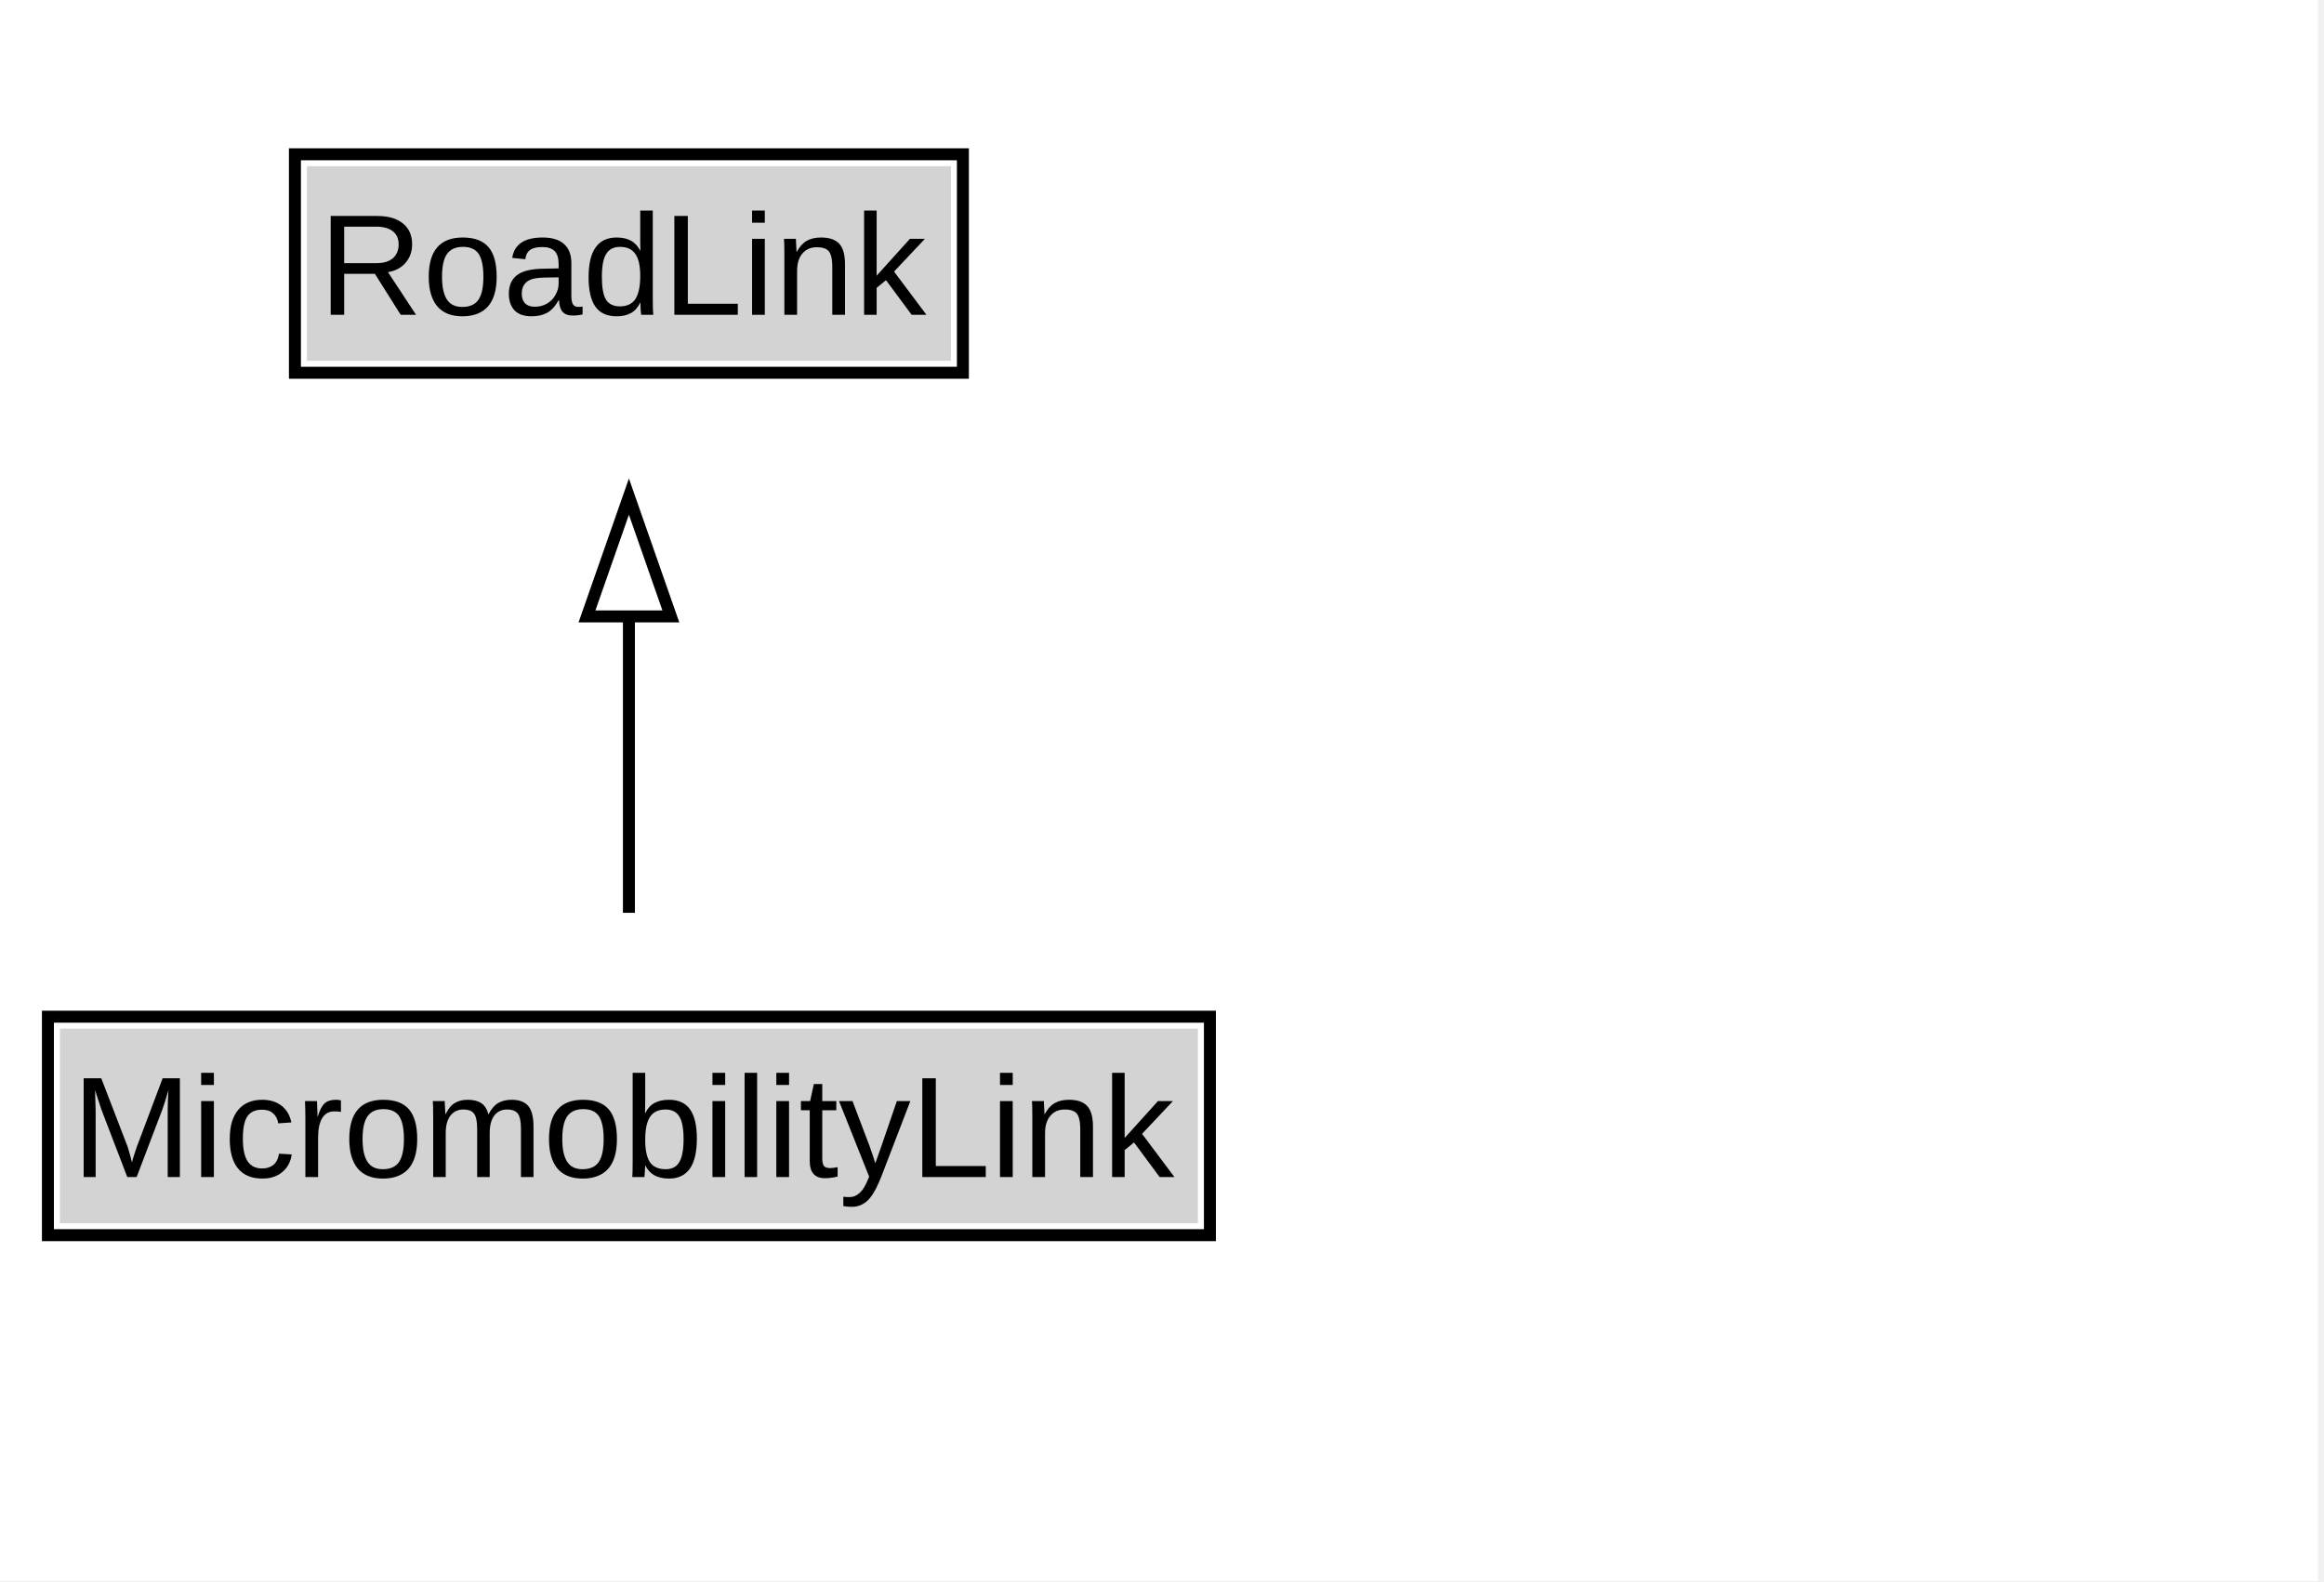
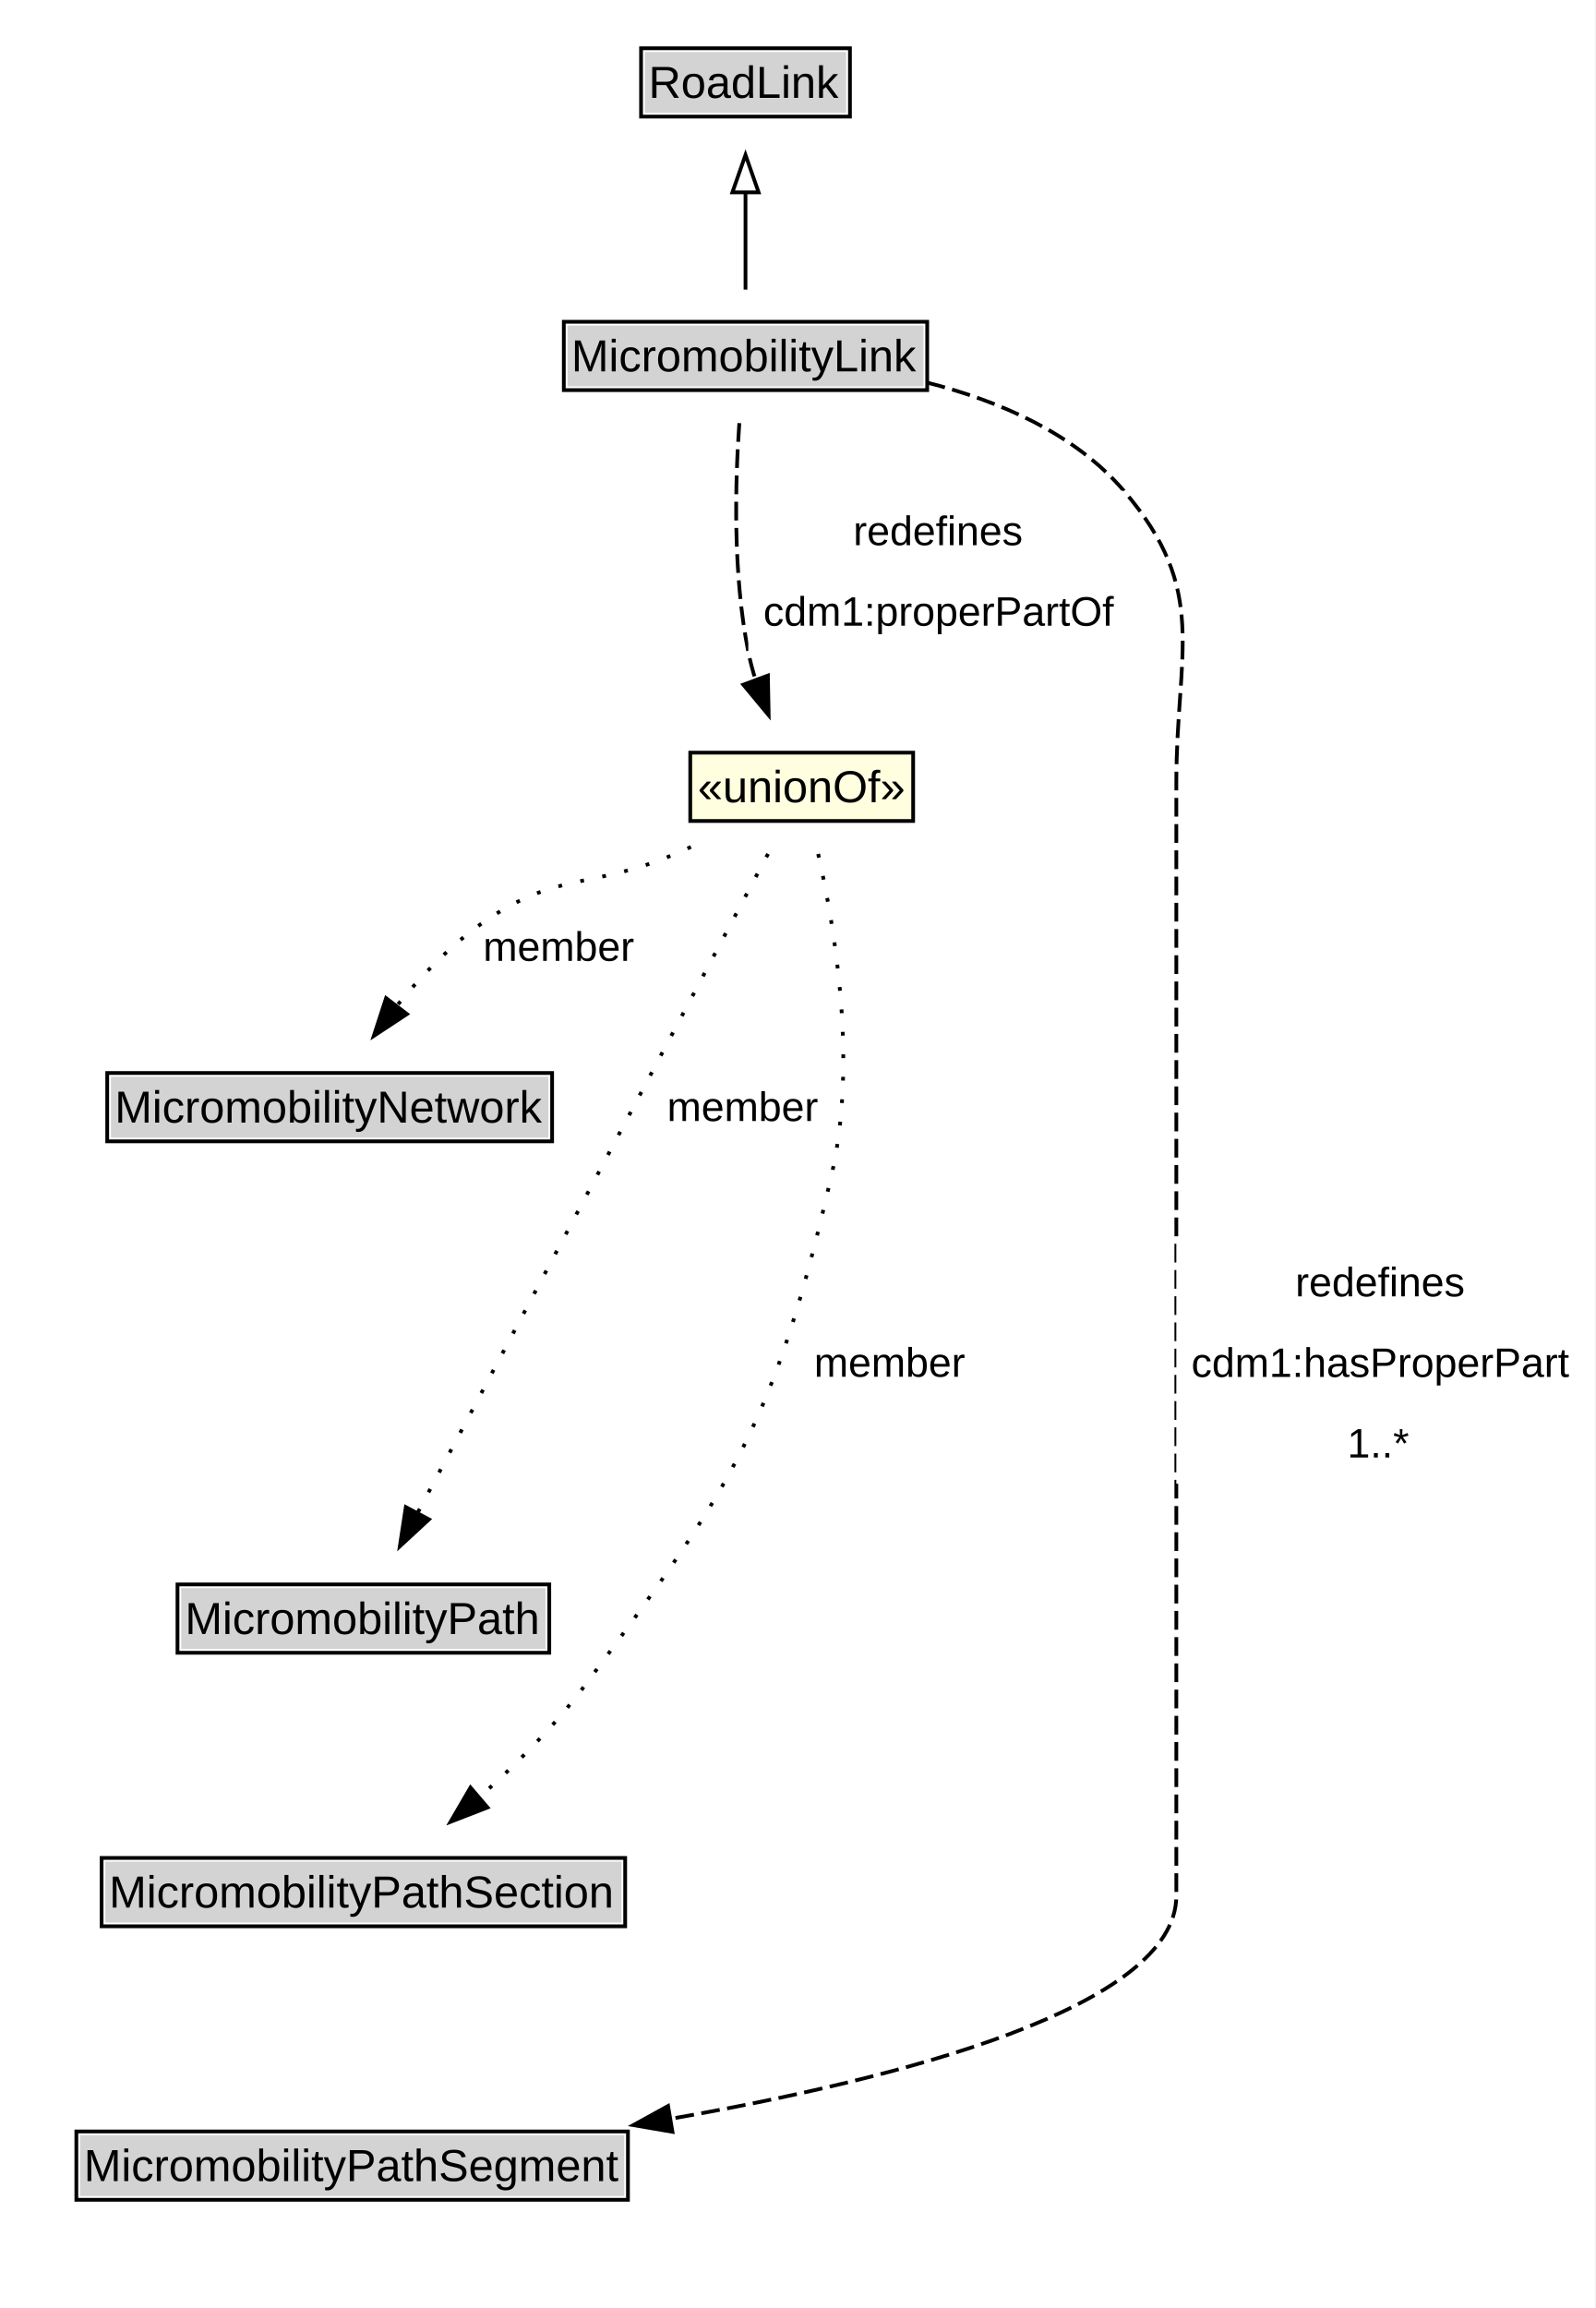
- <svg xmlns="http://www.w3.org/2000/svg" xmlns:xlink="http://www.w3.org/1999/xlink" width="194pt" height="132pt" viewBox="0.00 0.00 194.00 132.00">
-   <g id="graph0" class="graph" transform="scale(1 1) rotate(0) translate(4 128)">
-     <polygon fill="white" stroke="none" points="-4,4 -4,-128 189.5,-128 189.5,4 -4,4" />
-     <g id="clust2" class="cluster">
+ <svg xmlns="http://www.w3.org/2000/svg" xmlns:xlink="http://www.w3.org/1999/xlink" width="426pt" height="616pt" viewBox="0.00 0.00 426.00 616.00">
+   <g id="graph0" class="graph" transform="scale(1 1) rotate(0) translate(4 612)">
+     <polygon fill="white" stroke="none" points="-4,4 -4,-612 421.75,-612 421.75,4 -4,4" />
+     <g id="clust3" class="cluster">
</g>
    <g id="node1" class="node">
      <g id="a_node1">
-         <a xlink:href="../MicromobilityLink.md" xlink:title="&lt;TABLE&gt;">
-           <polygon fill="lightgray" stroke="none" points="1,-25.88 1,-42.12 96,-42.12 96,-25.88 1,-25.88" />
-           <text xml:space="preserve" text-anchor="start" x="2" y="-29.73" font-family="Arial" font-size="12.00">MicromobilityLink</text>
-           <polygon fill="none" stroke="black" points="0,-24.88 0,-43.12 97,-43.12 97,-24.88 0,-24.88" />
+         <a xlink:href="../RoadLink" xlink:title="&lt;TABLE&gt;">
+           <polygon fill="lightgray" stroke="none" points="168.12,-581.88 168.12,-598.12 221.88,-598.12 221.88,-581.88 168.12,-581.88" />
+           <text xml:space="preserve" text-anchor="start" x="169.12" y="-585.88" font-family="Arial" font-size="12.00">RoadLink</text>
+           <polygon fill="none" stroke="black" points="167.12,-580.88 167.12,-599.12 222.88,-599.12 222.88,-580.88 167.12,-580.88" />
        </a>
      </g>
    </g>
-     <g id="node3" class="node">
-       <g id="a_node3">
-         <a xlink:href="../RoadLink.md" xlink:title="&lt;TABLE&gt;">
-           <polygon fill="lightgray" stroke="none" points="21.62,-97.88 21.62,-114.12 75.38,-114.12 75.38,-97.88 21.62,-97.88" />
-           <text xml:space="preserve" text-anchor="start" x="22.62" y="-101.72" font-family="Arial" font-size="12.00">RoadLink</text>
-           <polygon fill="none" stroke="black" points="20.62,-96.88 20.62,-115.12 76.38,-115.12 76.38,-96.88 20.62,-96.88" />
+     <g id="node2" class="node">
+       <g id="a_node2">
+         <a xlink:href="../MicromobilityLink" xlink:title="&lt;TABLE&gt;">
+           <polygon fill="lightgray" stroke="none" points="147.5,-508.88 147.5,-525.12 242.5,-525.12 242.5,-508.88 147.5,-508.88" />
+           <text xml:space="preserve" text-anchor="start" x="148.5" y="-512.88" font-family="Arial" font-size="12.00">MicromobilityLink</text>
+           <polygon fill="none" stroke="black" points="146.5,-507.88 146.5,-526.12 243.5,-526.12 243.5,-507.88 146.5,-507.88" />
        </a>
      </g>
    </g>
    <g id="edge1" class="edge">
-       <path fill="none" stroke="black" d="M48.5,-51.79C48.5,-59.25 48.5,-68.24 48.5,-76.69" />
-       <polygon fill="none" stroke="black" points="45,-76.54 48.5,-86.54 52,-76.54 45,-76.54" />
+       <path fill="none" stroke="black" d="M195,-534.71C195,-542.47 195,-551.92 195,-560.74" />
+       <polygon fill="none" stroke="black" points="191.5,-560.66 195,-570.66 198.5,-560.66 191.5,-560.66" />
+     </g>
+     <g id="node7" class="node">
+       <g id="a_node7">
+         <a xlink:href="../MicromobilityPathSegment" xlink:title="&lt;TABLE&gt;">
+           <polygon fill="lightgray" stroke="none" points="17.38,-25.88 17.38,-42.12 162.62,-42.12 162.62,-25.88 17.38,-25.88" />
+           <text xml:space="preserve" text-anchor="start" x="18.38" y="-29.88" font-family="Arial" font-size="12.00">MicromobilityPathSegment</text>
+           <polygon fill="none" stroke="black" points="16.38,-24.88 16.38,-43.12 163.62,-43.12 163.62,-24.88 16.38,-24.88" />
+         </a>
+       </g>
+     </g>
+     <g id="edge11" class="edge">
+       <path fill="none" stroke="black" stroke-dasharray="5,2" d="M243.4,-509.91C262.41,-505.08 282.79,-496.44 296,-481 318.89,-454.23 310,-438.22 310,-403 310,-403 310,-403 310,-106 310,-76.33 236.6,-57.24 174.59,-46.42" />
+       <polygon fill="black" stroke="black" points="175.5,-43.02 165.06,-44.81 174.33,-49.92 175.5,-43.02" />
+       <polygon fill="white" stroke="none" points="310,-216 310,-280.5 417.75,-280.5 417.75,-216 310,-216" />
+       <text xml:space="preserve" text-anchor="start" x="341.75" y="-266" font-family="Arial" font-size="11.00">redefines</text>
+       <text xml:space="preserve" text-anchor="start" x="314" y="-244.5" font-family="Arial" font-size="11.00">cdm1:hasProperPart</text>
+       <text xml:space="preserve" text-anchor="start" x="355.62" y="-223" font-family="Arial" font-size="11.00">1..*</text>
+     </g>
+     <g id="node8" class="node">
+       <polygon fill="lightyellow" stroke="none" points="180.25,-392.88 180.25,-411.12 239.75,-411.12 239.75,-392.88 180.25,-392.88" />
+       <text xml:space="preserve" text-anchor="start" x="182.25" y="-397.88" font-family="Arial" font-size="12.00">«unionOf»</text>
+       <polygon fill="none" stroke="black" points="180.25,-392.88 180.25,-411.12 239.75,-411.12 239.75,-392.88 180.25,-392.88" />
+     </g>
+     <g id="edge10" class="edge">
+       <path fill="none" stroke="black" stroke-dasharray="5,2" d="M193.35,-499.07C192.22,-483.15 191.59,-458.71 195.75,-438 196.25,-435.49 196.93,-432.93 197.73,-430.4" />
+       <polygon fill="black" stroke="black" points="200.98,-431.7 201.18,-421.11 194.42,-429.26 200.98,-431.7" />
+       <polygon fill="white" stroke="none" points="195.75,-438 195.75,-481 296,-481 296,-438 195.75,-438" />
+       <text xml:space="preserve" text-anchor="start" x="223.75" y="-466.5" font-family="Arial" font-size="11.00">redefines</text>
+       <text xml:space="preserve" text-anchor="start" x="199.75" y="-445" font-family="Arial" font-size="11.00">cdm1:properPartOf</text>
+     </g>
+     <g id="node4" class="node">
+       <g id="a_node4">
+         <a xlink:href="../MicromobilityNetwork" xlink:title="&lt;TABLE&gt;">
+           <polygon fill="lightgray" stroke="none" points="25.62,-308.38 25.62,-324.62 142.38,-324.62 142.38,-308.38 25.62,-308.38" />
+           <text xml:space="preserve" text-anchor="start" x="26.62" y="-312.38" font-family="Arial" font-size="12.00">MicromobilityNetwork</text>
+           <polygon fill="none" stroke="black" points="24.62,-307.38 24.62,-325.62 143.38,-325.62 143.38,-307.38 24.62,-307.38" />
+         </a>
+       </g>
+     </g>
+     <g id="node5" class="node">
+       <g id="a_node5">
+         <a xlink:href="../MicromobilityPath" xlink:title="&lt;TABLE&gt;">
+           <polygon fill="lightgray" stroke="none" points="44.38,-171.88 44.38,-188.12 141.62,-188.12 141.62,-171.88 44.38,-171.88" />
+           <text xml:space="preserve" text-anchor="start" x="45.38" y="-175.88" font-family="Arial" font-size="12.00">MicromobilityPath</text>
+           <polygon fill="none" stroke="black" points="43.38,-170.88 43.38,-189.12 142.62,-189.12 142.62,-170.88 43.38,-170.88" />
+         </a>
+       </g>
+     </g>
+     <g id="node6" class="node">
+       <g id="a_node6">
+         <a xlink:href="../MicromobilityPathSection" xlink:title="&lt;TABLE&gt;">
+           <polygon fill="lightgray" stroke="none" points="24.12,-98.88 24.12,-115.12 161.88,-115.12 161.88,-98.88 24.12,-98.88" />
+           <text xml:space="preserve" text-anchor="start" x="25.12" y="-102.88" font-family="Arial" font-size="12.00">MicromobilityPathSection</text>
+           <polygon fill="none" stroke="black" points="23.12,-97.88 23.12,-116.12 162.88,-116.12 162.88,-97.88 23.12,-97.88" />
+         </a>
+       </g>
+     </g>
+     <g id="edge7" class="edge">
+       <path fill="none" stroke="black" stroke-dasharray="1,5" d="M180.43,-385.95C178.94,-385.27 177.46,-384.62 176,-384 153.98,-374.63 144.96,-379.58 125.25,-366 116.39,-359.89 108.3,-351.42 101.68,-343.26" />
+       <polygon fill="black" stroke="black" points="104.63,-341.35 95.78,-335.52 99.06,-345.6 104.63,-341.35" />
+       <text xml:space="preserve" text-anchor="middle" x="145.12" y="-355.55" font-family="Arial" font-size="11.00">member</text>
+     </g>
+     <g id="edge8" class="edge">
+       <path fill="none" stroke="black" stroke-dasharray="1,5" d="M201.01,-384.1C180.85,-346.19 131.87,-254.08 107.4,-208.08" />
+       <polygon fill="black" stroke="black" points="110.51,-206.48 102.73,-199.29 104.33,-209.76 110.51,-206.48" />
+       <text xml:space="preserve" text-anchor="middle" x="194.22" y="-312.8" font-family="Arial" font-size="11.00">member</text>
+     </g>
+     <g id="edge9" class="edge">
+       <path fill="none" stroke="black" stroke-dasharray="1,5" d="M214.4,-384.08C219.02,-363.57 224.78,-328.08 218,-298.5 202.95,-232.82 192.24,-216.05 152,-162 143.92,-151.15 133.44,-140.73 123.56,-131.99" />
+       <polygon fill="black" stroke="black" points="126.14,-129.59 116.26,-125.76 121.59,-134.91 126.14,-129.59" />
+       <text xml:space="preserve" text-anchor="middle" x="233.46" y="-244.55" font-family="Arial" font-size="11.00">member</text>
    </g>
  </g>
</svg>
